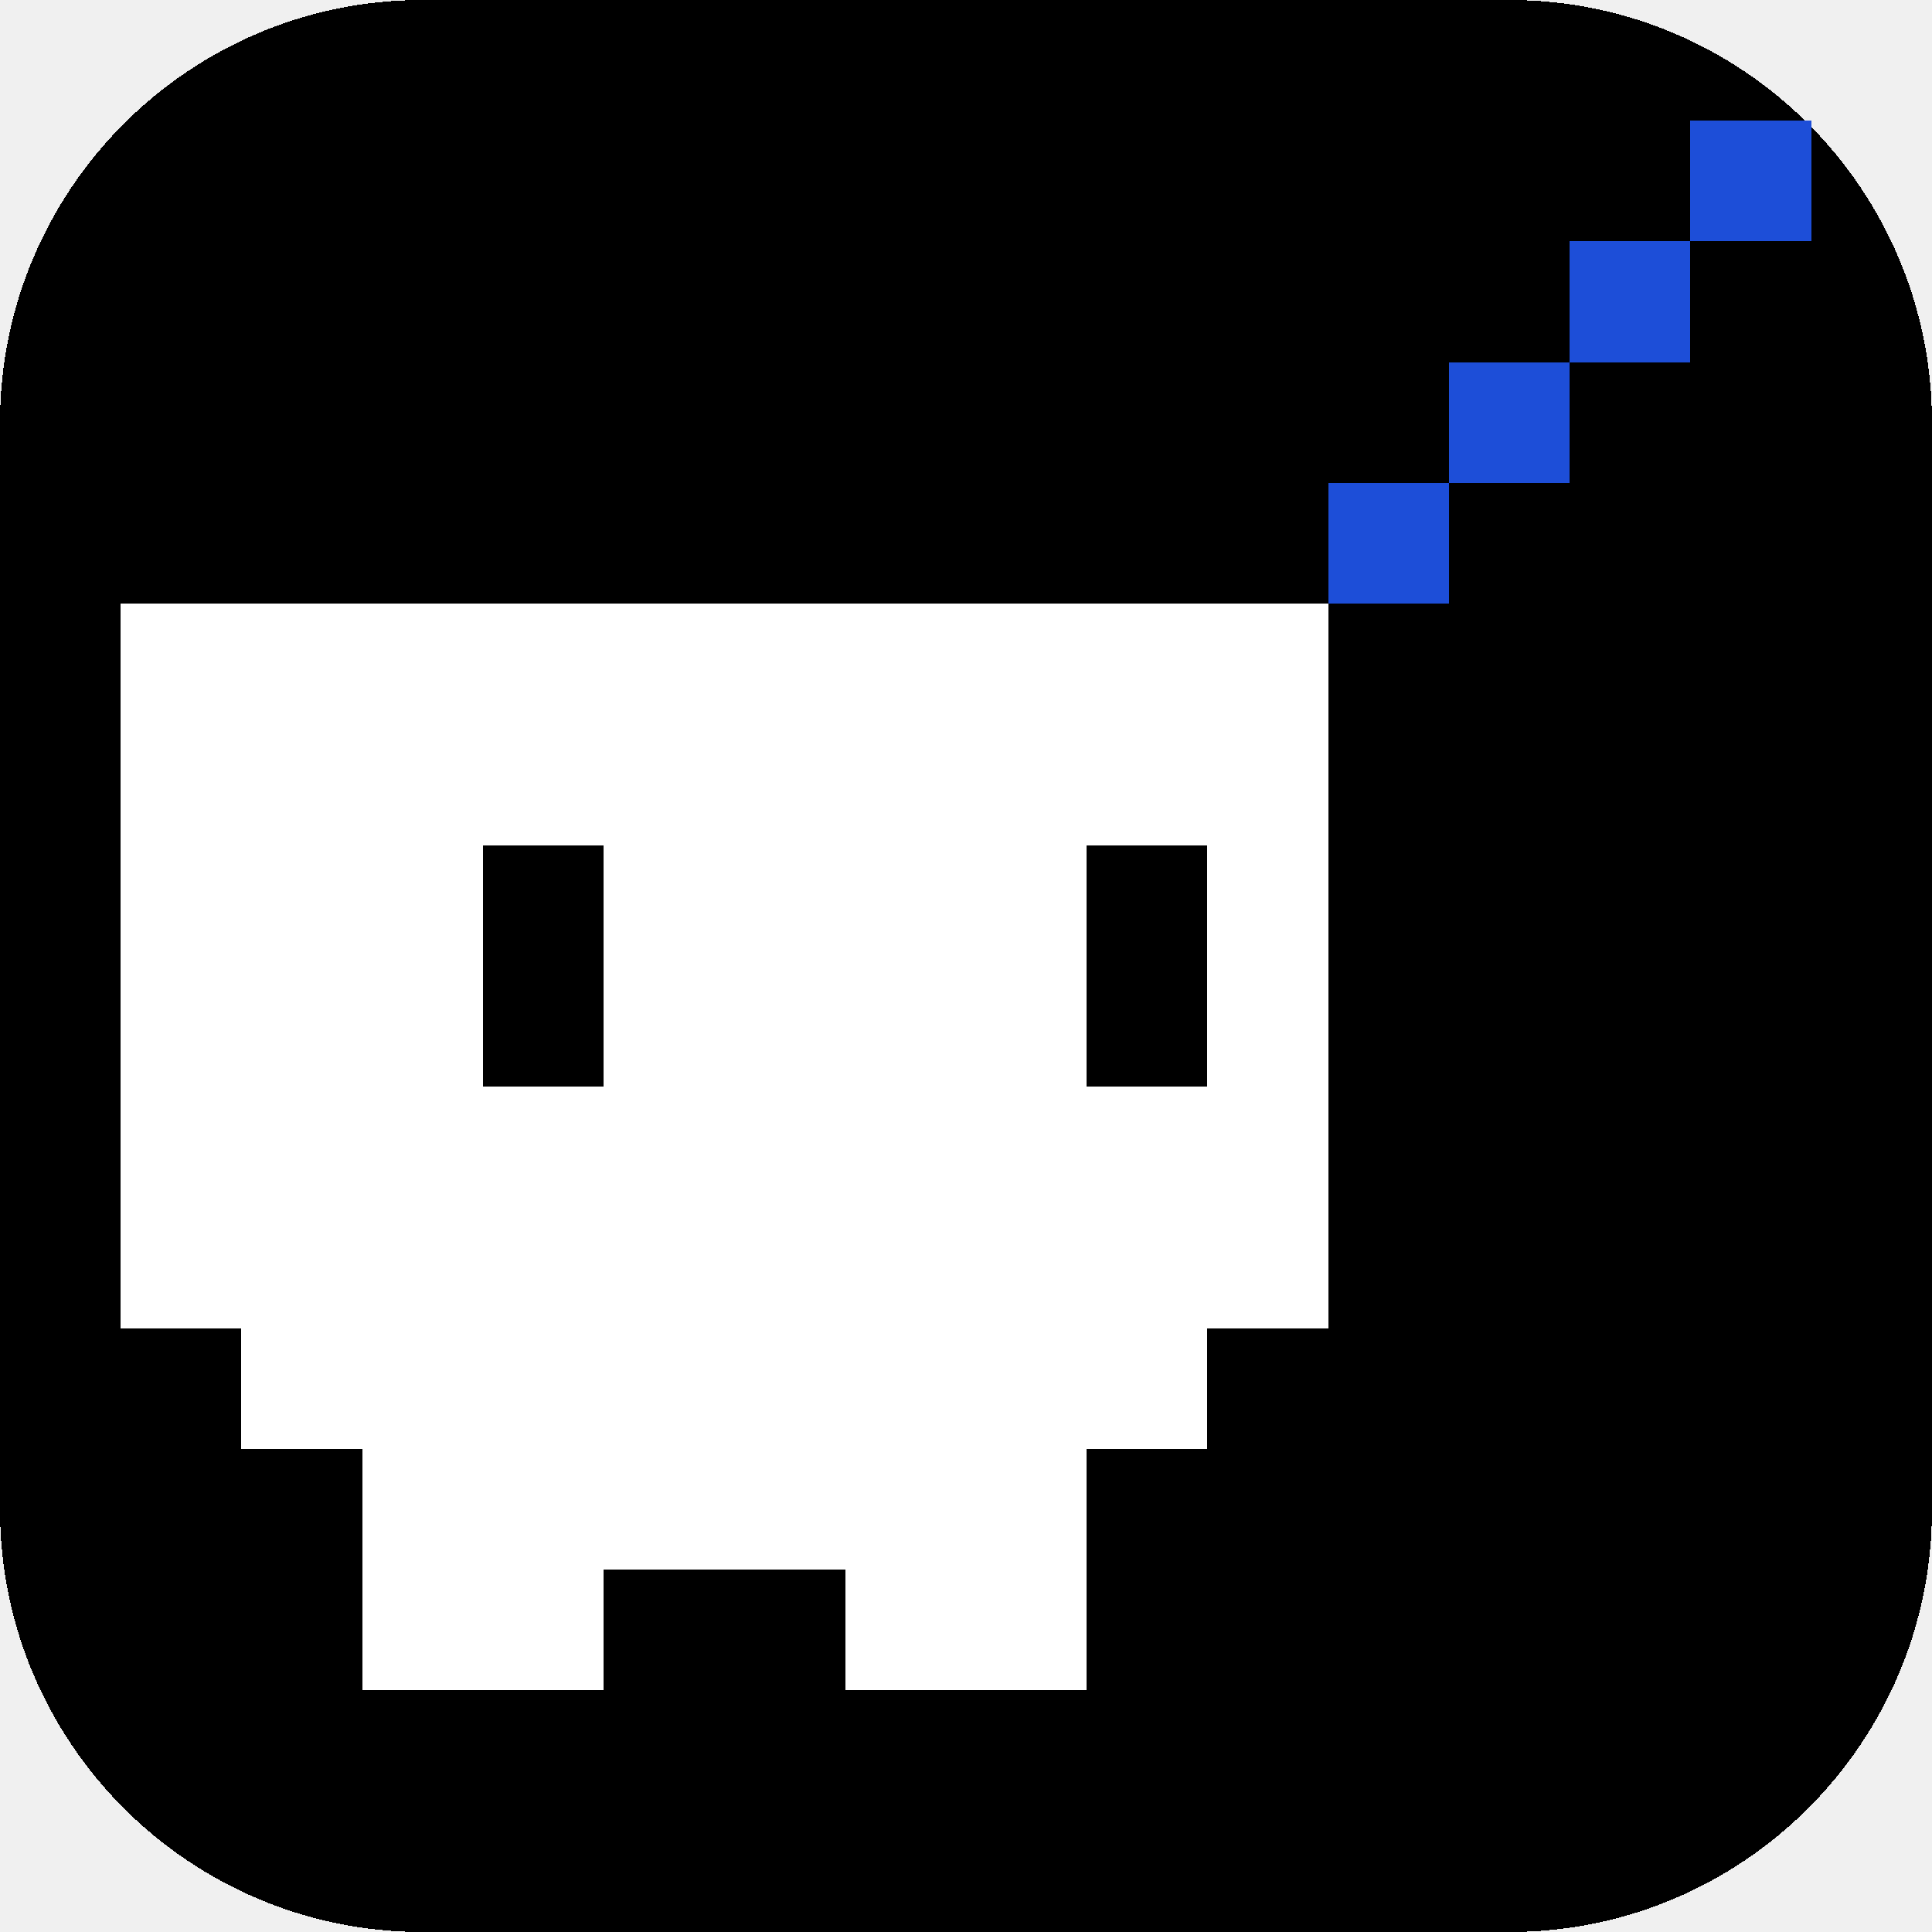
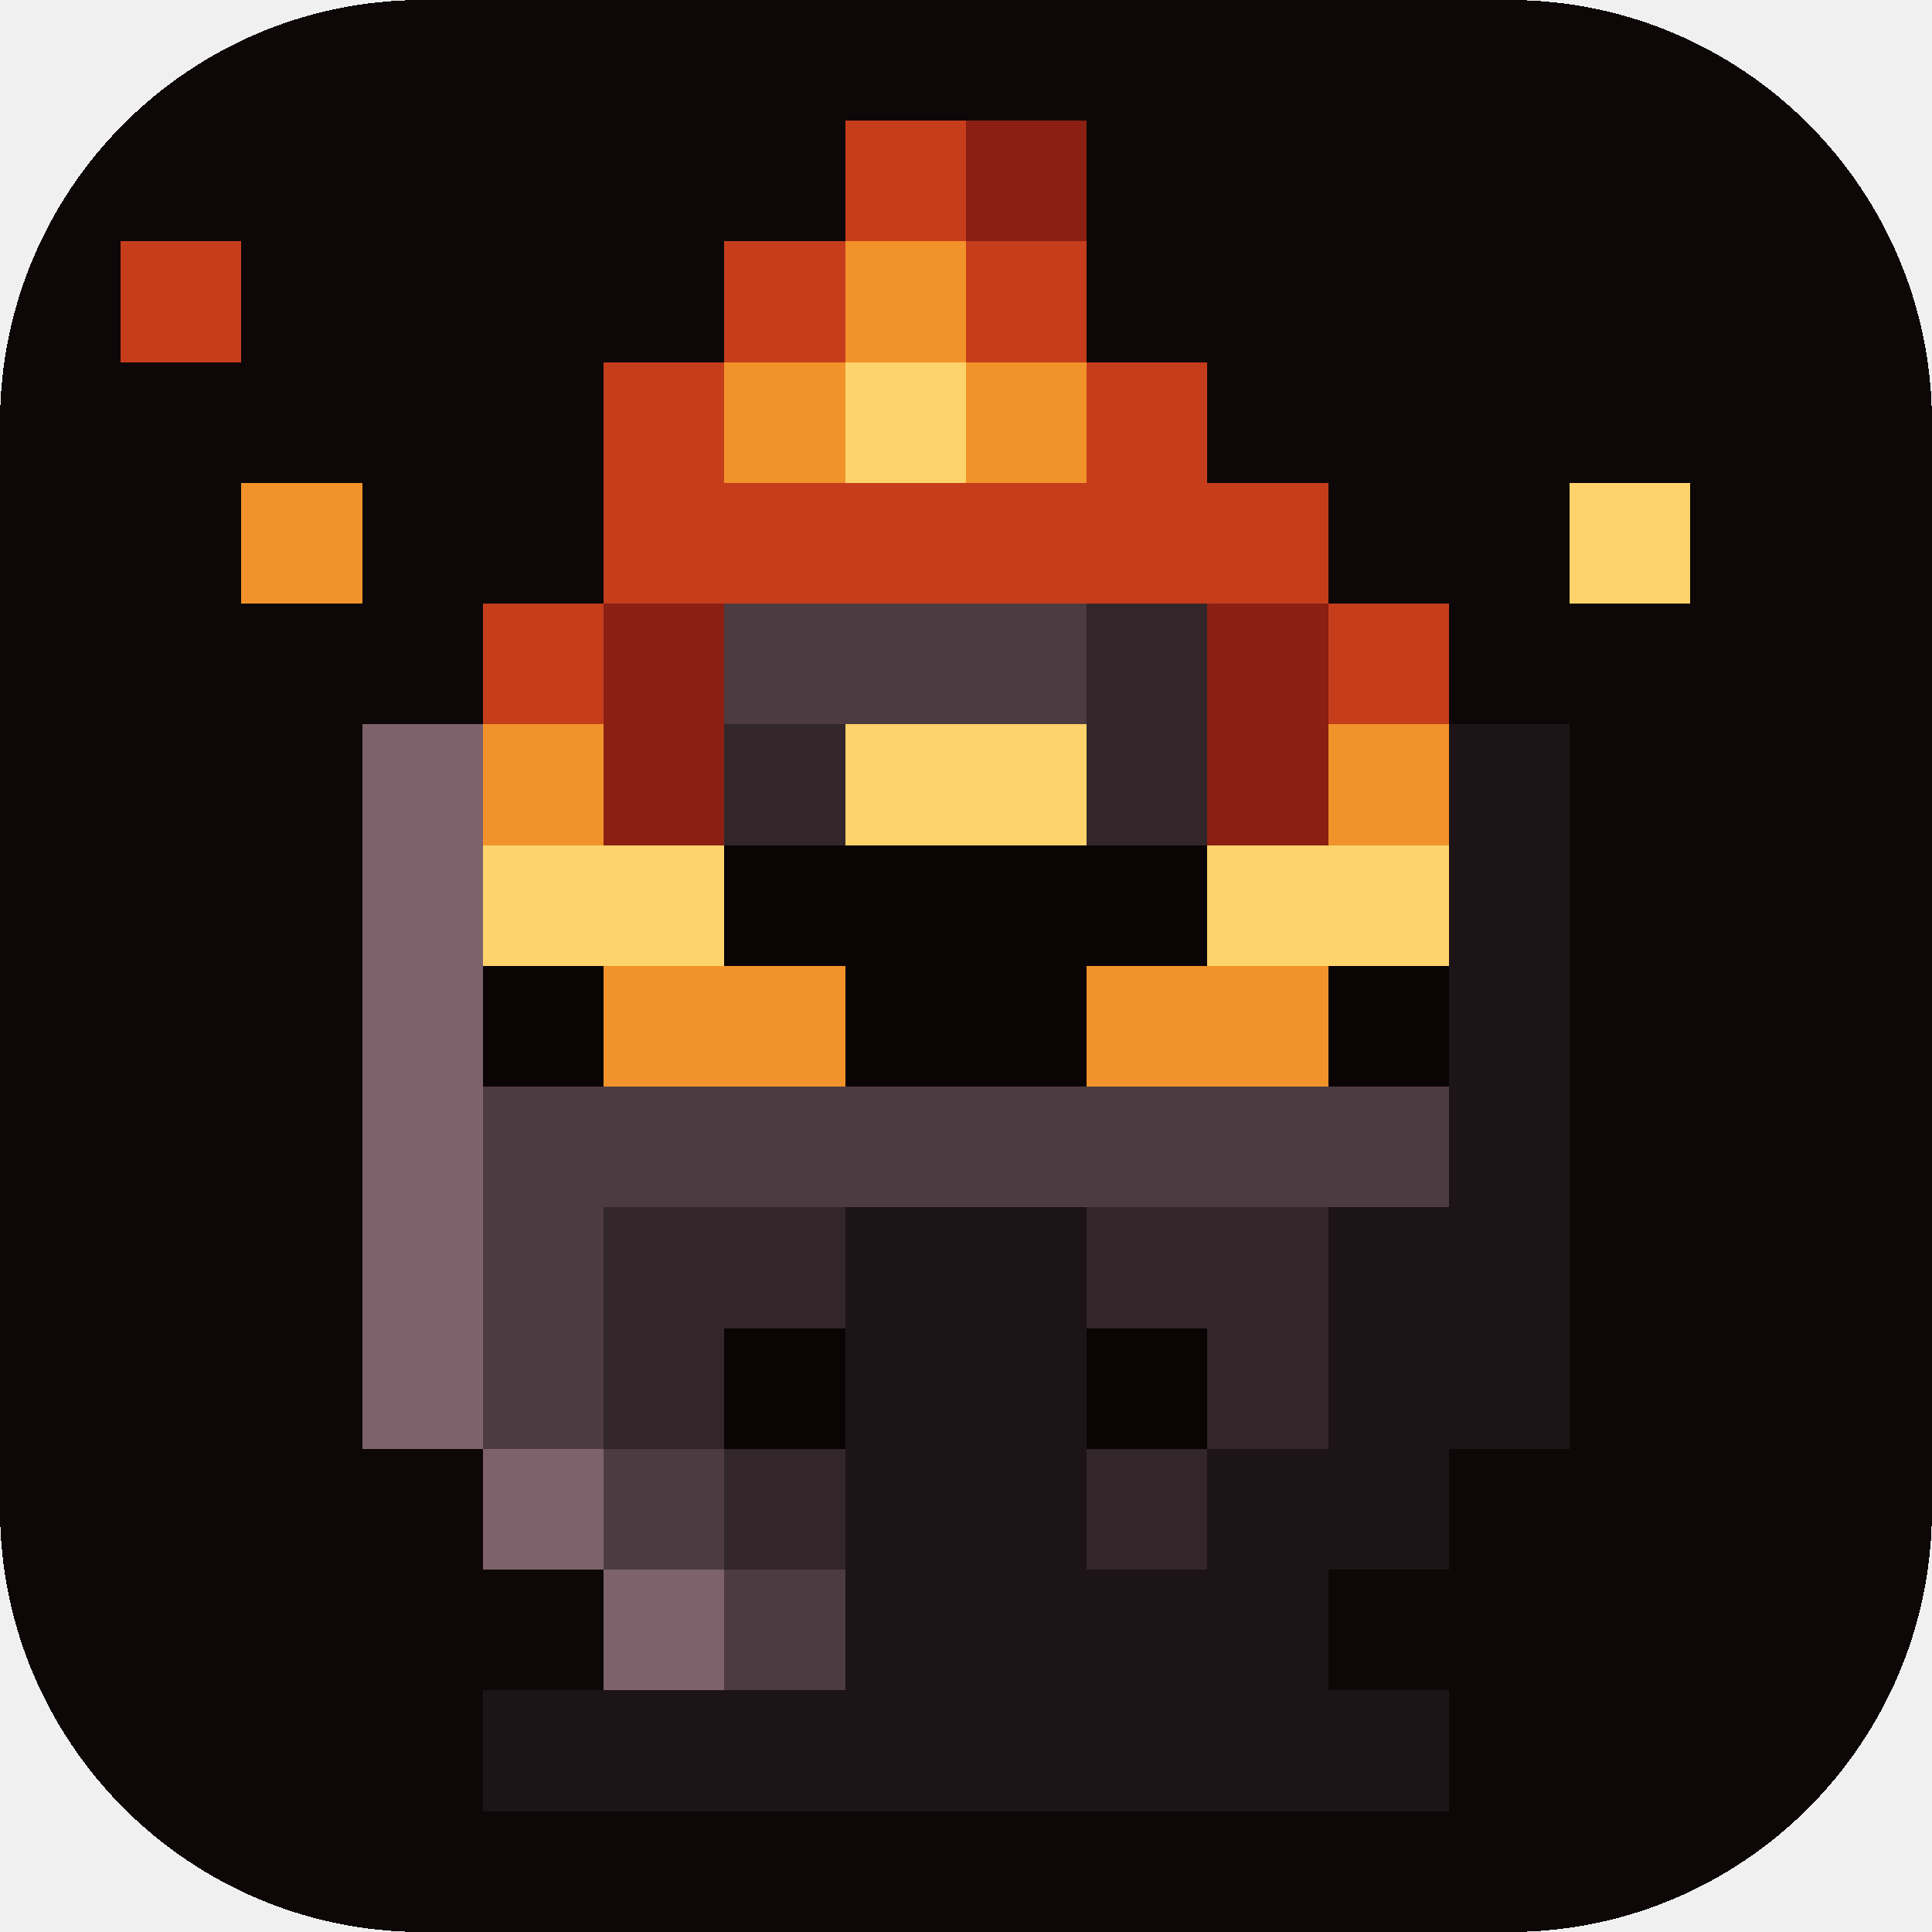
<svg xmlns="http://www.w3.org/2000/svg" width="64" height="64" viewBox="0 0 16 16" shape-rendering="crispEdges">
-   <rect width="16" height="16" rx="3.5" fill="#000" />
-   <path d="M1 5h1v1h-1zM2 5h1v1h-1zM3 5h1v1h-1zM4 5h1v1h-1zM5 5h1v1h-1zM6 5h1v1h-1zM7 5h1v1h-1zM8 5h1v1h-1zM9 5h1v1h-1zM10 5h1v1h-1zM1 6h1v1h-1zM2 6h1v1h-1zM3 6h1v1h-1zM4 6h1v1h-1zM5 6h1v1h-1zM6 6h1v1h-1zM7 6h1v1h-1zM8 6h1v1h-1zM9 6h1v1h-1zM10 6h1v1h-1zM1 7h1v1h-1zM2 7h1v1h-1zM3 7h1v1h-1zM5 7h1v1h-1zM6 7h1v1h-1zM7 7h1v1h-1zM8 7h1v1h-1zM10 7h1v1h-1zM1 8h1v1h-1zM2 8h1v1h-1zM3 8h1v1h-1zM5 8h1v1h-1zM6 8h1v1h-1zM7 8h1v1h-1zM8 8h1v1h-1zM10 8h1v1h-1zM1 9h1v1h-1zM2 9h1v1h-1zM3 9h1v1h-1zM4 9h1v1h-1zM5 9h1v1h-1zM6 9h1v1h-1zM7 9h1v1h-1zM8 9h1v1h-1zM9 9h1v1h-1zM10 9h1v1h-1zM1 10h1v1h-1zM2 10h1v1h-1zM3 10h1v1h-1zM4 10h1v1h-1zM5 10h1v1h-1zM6 10h1v1h-1zM7 10h1v1h-1zM8 10h1v1h-1zM9 10h1v1h-1zM10 10h1v1h-1zM2 11h1v1h-1zM3 11h1v1h-1zM4 11h1v1h-1zM5 11h1v1h-1zM6 11h1v1h-1zM7 11h1v1h-1zM8 11h1v1h-1zM9 11h1v1h-1zM3 12h1v1h-1zM4 12h1v1h-1zM5 12h1v1h-1zM6 12h1v1h-1zM7 12h1v1h-1zM8 12h1v1h-1zM3 13h1v1h-1zM4 13h1v1h-1zM7 13h1v1h-1zM8 13h1v1h-1z" fill="#fff" />
-   <path d="M14 1h1v1h-1zM13 2h1v1h-1zM12 3h1v1h-1zM11 4h1v1h-1z" fill="#1d4ed8" />
+   <rect width="16" height="16" rx="3.5" fill="#0d0807" />
+   <path d="M6 7h1v1h-1zM7 7h1v1h-1zM8 7h1v1h-1zM9 7h1v1h-1zM4 8h1v1h-1zM7 8h1v1h-1zM8 8h1v1h-1zM11 8h1v1h-1zM6 11h1v1h-1zM9 11h1v1h-1z" fill="#0b0405" />
+   <path d="M12 6h1v1h-1zM12 7h1v1h-1zM12 8h1v1h-1zM12 9h1v1h-1zM7 10h1v1h-1zM8 10h1v1h-1zM11 10h1v1h-1zM12 10h1v1h-1zM7 11h1v1h-1zM8 11h1v1h-1zM11 11h1v1h-1zM12 11h1v1h-1zM7 12h1v1h-1zM8 12h1v1h-1zM10 12h1v1h-1zM11 12h1v1h-1zM7 13h1v1h-1zM8 13h1v1h-1zM9 13h1v1h-1zM10 13h1v1h-1zM4 14h1v1h-1zM5 14h1v1h-1zM6 14h1v1h-1zM7 14h1v1h-1zM8 14h1v1h-1zM9 14h1v1h-1zM10 14h1v1h-1zM11 14h1v1h-1z" fill="#1d1417" />
+   <path d="M9 5h1v1h-1zM6 6h1v1h-1zM9 6h1v1h-1zM5 10h1v1h-1zM6 10h1v1h-1zM9 10h1v1h-1zM10 10h1v1h-1zM5 11h1v1h-1zM10 11h1v1h-1zM6 12h1v1h-1zM9 12h1v1h-1z" fill="#33262b" />
+   <path d="M6 5h1v1h-1zM7 5h1v1h-1zM8 5h1v1h-1zM4 9h1v1h-1zM5 9h1v1h-1zM6 9h1v1h-1zM7 9h1v1h-1zM8 9h1v1h-1zM9 9h1v1h-1zM10 9h1v1h-1zM11 9h1v1h-1zM4 10h1v1h-1zM4 11h1v1h-1zM5 12h1v1h-1zM6 13h1v1h-1z" fill="#4d3b42" />
+   <path d="M3 6h1v1h-1zM3 7h1v1h-1zM3 8h1v1h-1zM3 9h1v1h-1zM3 10h1v1h-1zM3 11h1v1h-1zM4 12h1v1h-1zM5 13h1v1h-1z" fill="#7d626b" />
+   <path d="M5 5h1v1h-1zM10 5h1v1h-1zM5 6h1v1h-1zM10 6h1v1h-1zM8 1h1v1h-1z" fill="#8a1f12" />
+   <path d="M7 1h1v1h-1zM6 2h1v1h-1zM8 2h1v1h-1zM5 3h1v1h-1zM9 3h1v1h-1zM5 4h1v1h-1zM10 4h1v1h-1zM6 4h1v1h-1zM7 4h1v1h-1zM8 4h1v1h-1zM9 4h1v1h-1zM4 5h1v1h-1zM11 5h1v1h-1zM1 2h1v1h-1z" fill="#c63d1b" />
+   <path d="M7 2h1v1h-1zM6 3h1v1h-1zM8 3h1v1h-1zM4 6h1v1h-1zM11 6h1v1h-1zM5 8h1v1h-1zM6 8h1v1h-1zM9 8h1v1h-1zM10 8h1v1h-1zM2 4h1v1h-1z" fill="#f2922a" />
+   <path d="M7 3h1v1h-1zM7 6h1v1h-1zM8 6h1v1h-1zM4 7h1v1h-1zM5 7h1v1h-1zM10 7h1v1h-1zM11 7h1v1h-1zM13 4h1v1h-1z" fill="#ffd36b" />
</svg>
